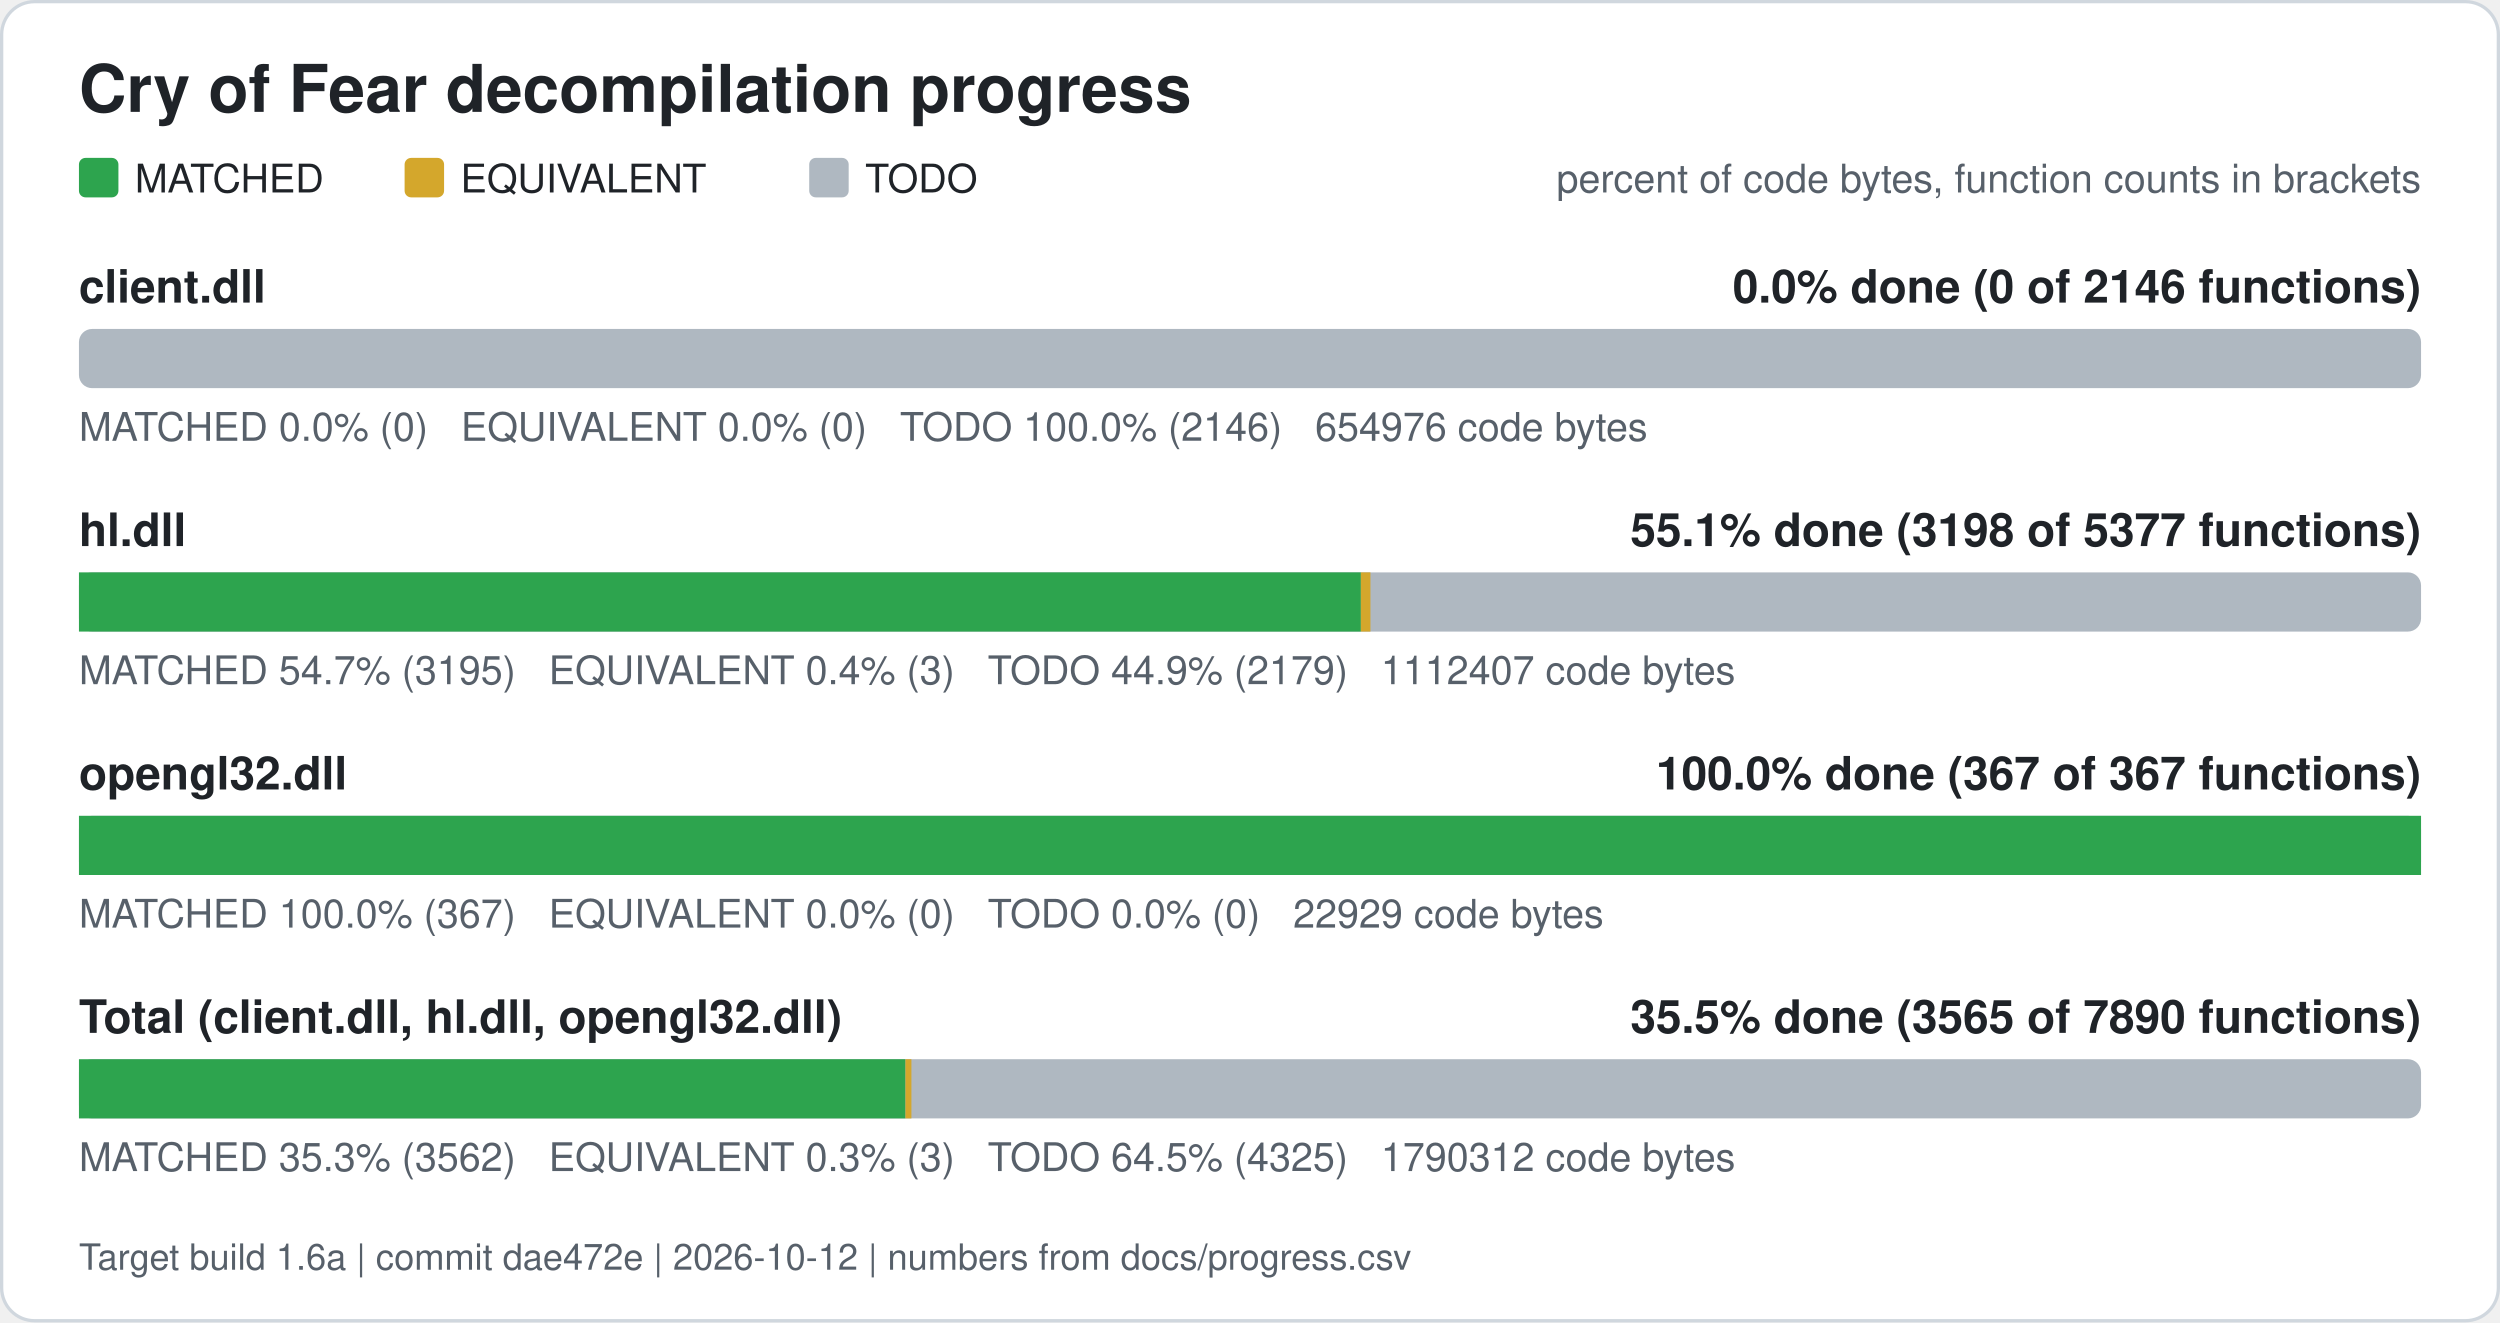
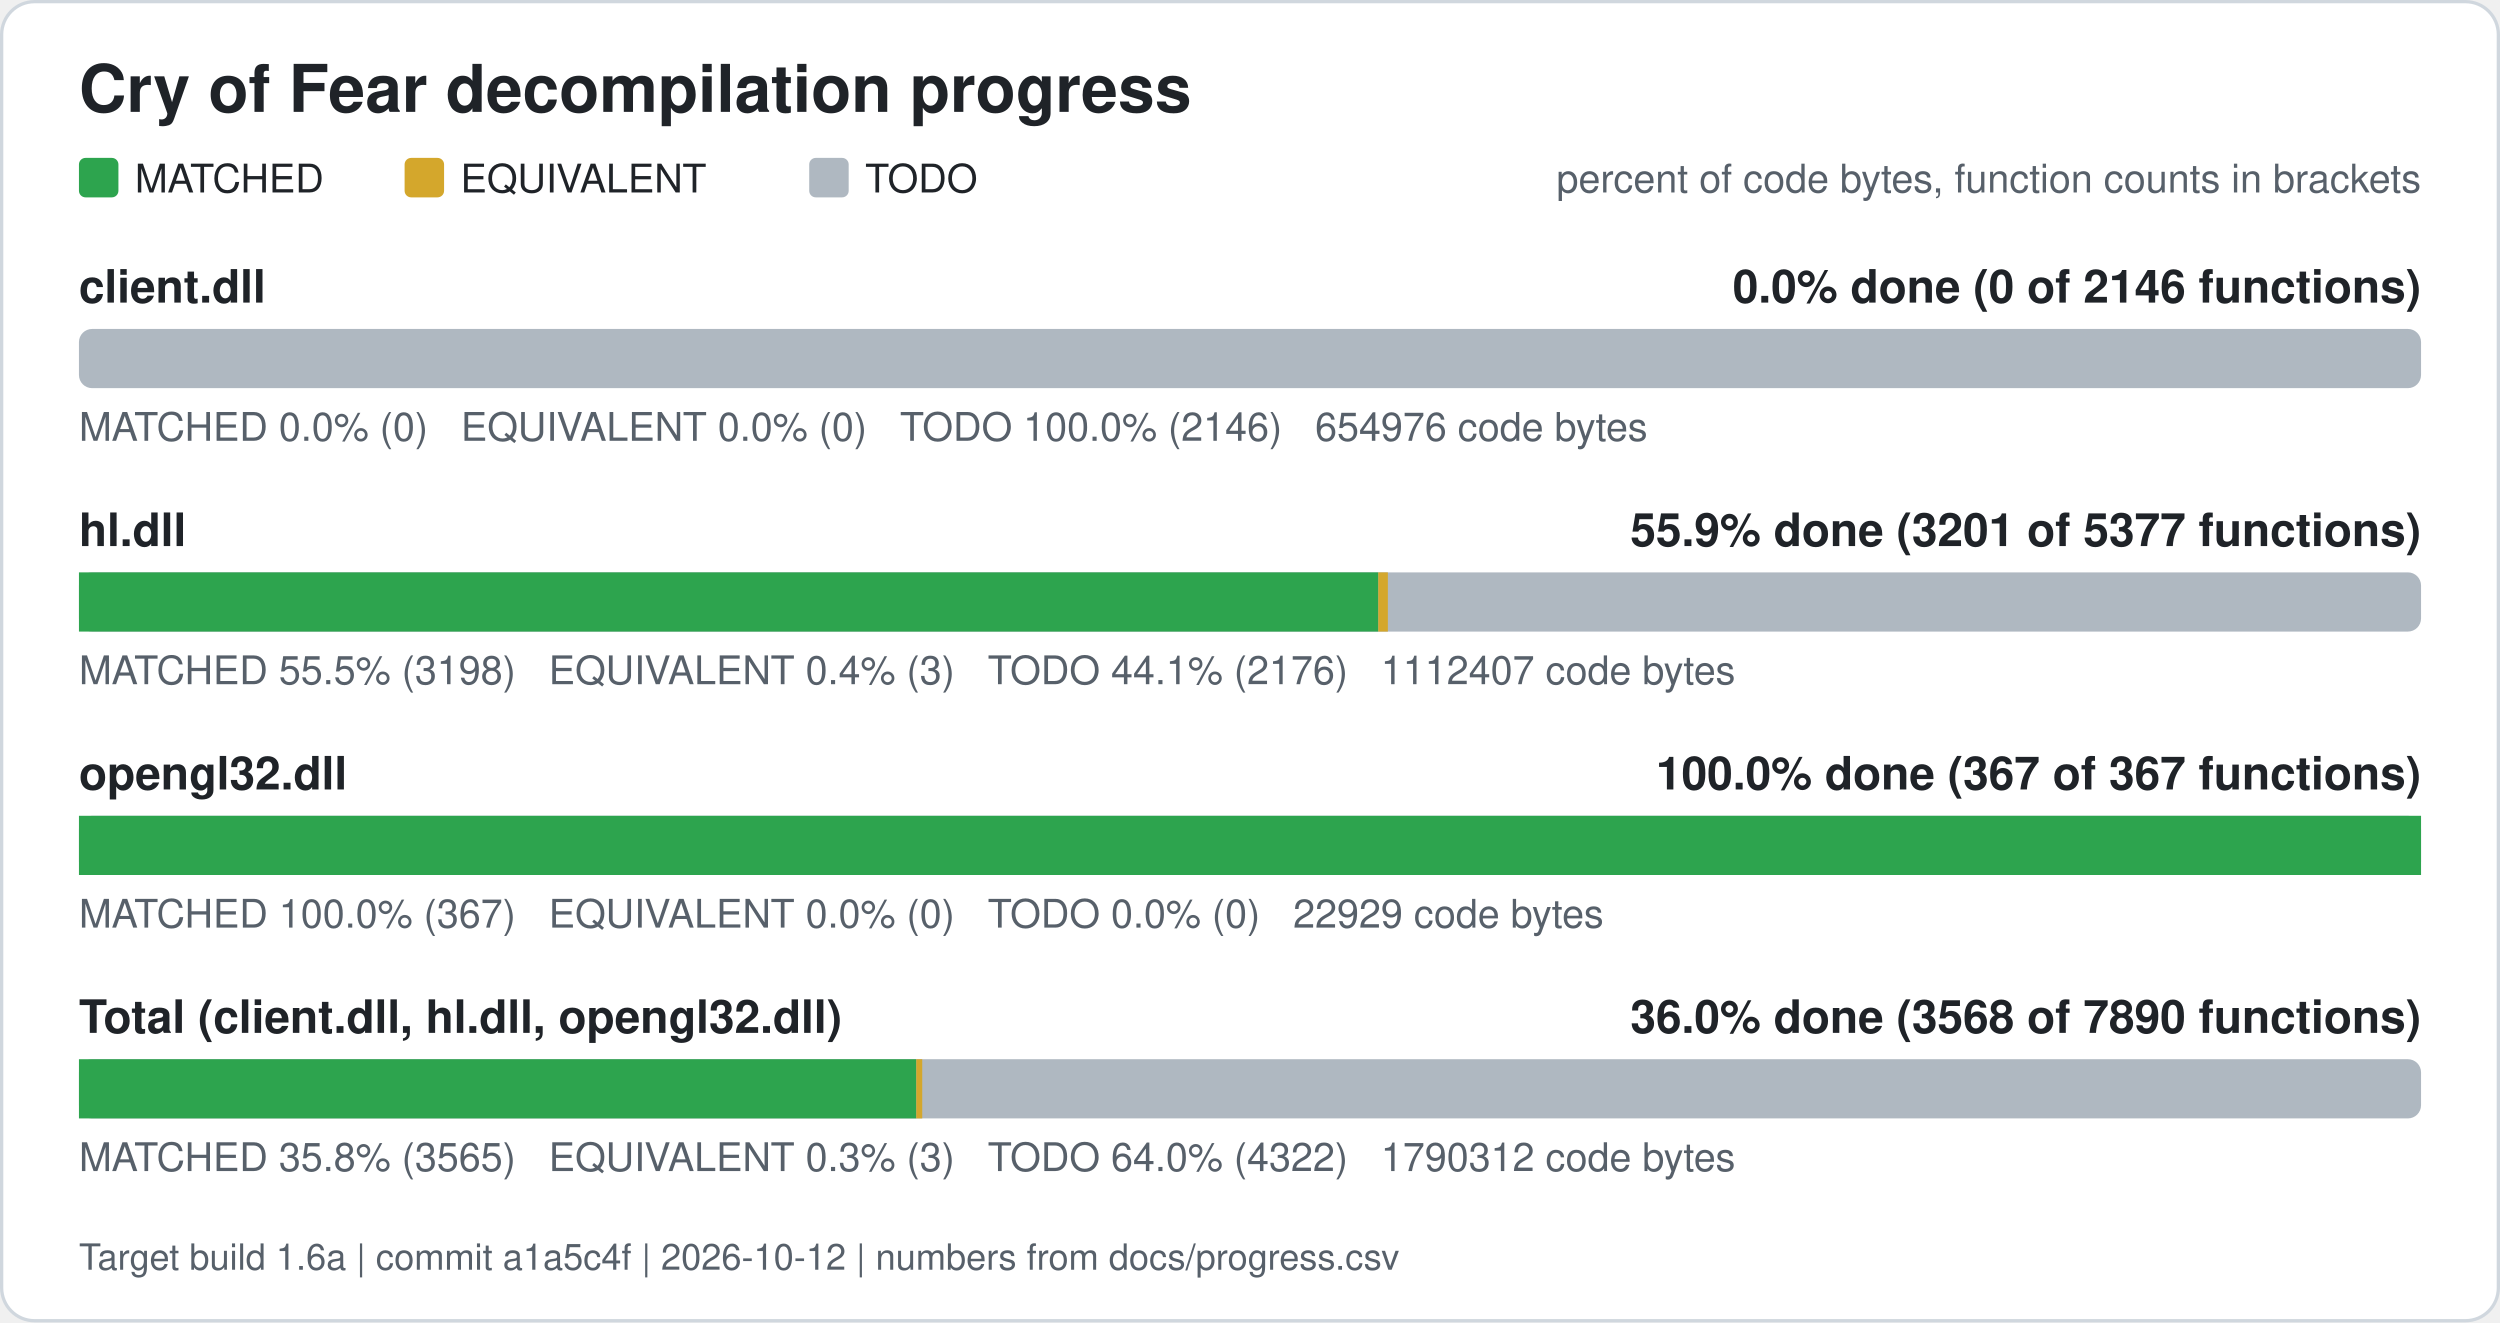
<svg xmlns="http://www.w3.org/2000/svg" width="760" height="402" viewBox="0 0 760 402" role="img" aria-label="Cry of Fear decompilation progress">
  <rect x="0.5" y="0.5" width="759" height="401" rx="10" fill="#ffffff" stroke="#d0d7de" />
  <text x="24" y="34" font-family="Segoe UI, Helvetica, Arial, sans-serif" font-size="20" font-weight="600" fill="#1f2328">Cry of Fear decompilation progress</text>
  <rect x="24" y="48" width="12" height="12" rx="2" fill="#2da44e" />
  <text x="41" y="58.5" font-family="Segoe UI, Helvetica, Arial, sans-serif" font-size="12" fill="#1f2328">MATCHED</text>
  <rect x="123" y="48" width="12" height="12" rx="2" fill="#d4a72c" />
  <text x="140" y="58.5" font-family="Segoe UI, Helvetica, Arial, sans-serif" font-size="12" fill="#1f2328">EQUIVALENT</text>
  <rect x="246" y="48" width="12" height="12" rx="2" fill="#afb8c1" />
  <text x="263" y="58.5" font-family="Segoe UI, Helvetica, Arial, sans-serif" font-size="12" fill="#1f2328">TODO</text>
  <text x="736" y="58.5" font-family="Segoe UI, Helvetica, Arial, sans-serif" font-size="12" fill="#57606a" text-anchor="end">percent of code bytes, function counts in brackets</text>
  <text x="24" y="92" font-family="Segoe UI, Helvetica, Arial, sans-serif" font-size="14" font-weight="600" fill="#1f2328">client.dll</text>
  <text x="736" y="92" font-family="Segoe UI, Helvetica, Arial, sans-serif" font-size="14" font-weight="600" fill="#1f2328" text-anchor="end">0.0% done (0 of 2146 functions)</text>
  <rect x="24" y="100" width="712" height="18" rx="4" fill="#afb8c1" />
  <text x="24" y="134" font-family="Segoe UI, Helvetica, Arial, sans-serif" font-size="12" fill="#57606a" xml:space="preserve">MATCHED 0.0% (0)   EQUIVALENT 0.0% (0)   TODO 100.0% (2146)   654976 code bytes</text>
  <text x="24" y="166" font-family="Segoe UI, Helvetica, Arial, sans-serif" font-size="14" font-weight="600" fill="#1f2328">hl.dll</text>
-   <text x="736" y="166" font-family="Segoe UI, Helvetica, Arial, sans-serif" font-size="14" font-weight="600" fill="#1f2328" text-anchor="end">55.1% done (3198 of 5377 functions)</text>
+   <text x="736" y="166" font-family="Segoe UI, Helvetica, Arial, sans-serif" font-size="14" font-weight="600" fill="#1f2328" text-anchor="end">55.9% done (3201 of 5377 functions)</text>
  <rect x="24" y="174" width="712" height="18" rx="4" fill="#afb8c1" />
-   <rect x="24.00" y="174" width="389.70" height="18" fill="#2da44e" />
-   <rect x="413.70" y="174" width="2.91" height="18" fill="#d4a72c" />
-   <text x="24" y="208" font-family="Segoe UI, Helvetica, Arial, sans-serif" font-size="12" fill="#57606a" xml:space="preserve">MATCHED 54.7% (3195)   EQUIVALENT 0.4% (3)   TODO 44.9% (2179)   1112407 code bytes</text>
+   <rect x="24.00" y="174" width="395.00" height="18" fill="#2da44e" />
+   <rect x="419.00" y="174" width="2.91" height="18" fill="#d4a72c" />
+   <text x="24" y="208" font-family="Segoe UI, Helvetica, Arial, sans-serif" font-size="12" fill="#57606a" xml:space="preserve">MATCHED 55.5% (3198)   EQUIVALENT 0.4% (3)   TODO 44.1% (2176)   1112407 code bytes</text>
  <text x="24" y="240" font-family="Segoe UI, Helvetica, Arial, sans-serif" font-size="14" font-weight="600" fill="#1f2328">opengl32.dll</text>
  <text x="736" y="240" font-family="Segoe UI, Helvetica, Arial, sans-serif" font-size="14" font-weight="600" fill="#1f2328" text-anchor="end">100.0% done (367 of 367 functions)</text>
  <rect x="24" y="248" width="712" height="18" rx="4" fill="#afb8c1" />
  <rect x="24.00" y="248" width="712.00" height="18" fill="#2da44e" />
  <text x="24" y="282" font-family="Segoe UI, Helvetica, Arial, sans-serif" font-size="12" fill="#57606a" xml:space="preserve">MATCHED 100.0% (367)   EQUIVALENT 0.0% (0)   TODO 0.0% (0)   22929 code bytes</text>
  <text x="24" y="314" font-family="Segoe UI, Helvetica, Arial, sans-serif" font-size="14" font-weight="600" fill="#1f2328">Total (client.dll, hl.dll, opengl32.dll)</text>
-   <text x="736" y="314" font-family="Segoe UI, Helvetica, Arial, sans-serif" font-size="14" font-weight="600" fill="#1f2328" text-anchor="end">35.5% done (3565 of 7890 functions)</text>
+   <text x="736" y="314" font-family="Segoe UI, Helvetica, Arial, sans-serif" font-size="14" font-weight="600" fill="#1f2328" text-anchor="end">36.0% done (3568 of 7890 functions)</text>
  <rect x="24" y="322" width="712" height="18" rx="4" fill="#afb8c1" />
-   <rect x="24.00" y="322" width="251.26" height="18" fill="#2da44e" />
-   <rect x="275.26" y="322" width="1.81" height="18" fill="#d4a72c" />
-   <text x="24" y="356" font-family="Segoe UI, Helvetica, Arial, sans-serif" font-size="12" fill="#57606a" xml:space="preserve">MATCHED 35.3% (3562)   EQUIVALENT 0.3% (3)   TODO 64.5% (4325)   1790312 code bytes</text>
-   <text x="24" y="386" font-family="Segoe UI, Helvetica, Arial, sans-serif" font-size="11" fill="#57606a">Target build 1.6a | commit dae472e | 2026-10-12 | numbers from docs/progress.csv</text>
+   <rect x="24.00" y="322" width="254.55" height="18" fill="#2da44e" />
+   <rect x="278.55" y="322" width="1.81" height="18" fill="#d4a72c" />
+   <text x="24" y="356" font-family="Segoe UI, Helvetica, Arial, sans-serif" font-size="12" fill="#57606a" xml:space="preserve">MATCHED 35.8% (3565)   EQUIVALENT 0.3% (3)   TODO 64.0% (4322)   1790312 code bytes</text>
+   <text x="24" y="386" font-family="Segoe UI, Helvetica, Arial, sans-serif" font-size="11" fill="#57606a">Target build 1.6a | commit a1a5c4f | 2026-10-12 | numbers from docs/progress.csv</text>
</svg>
